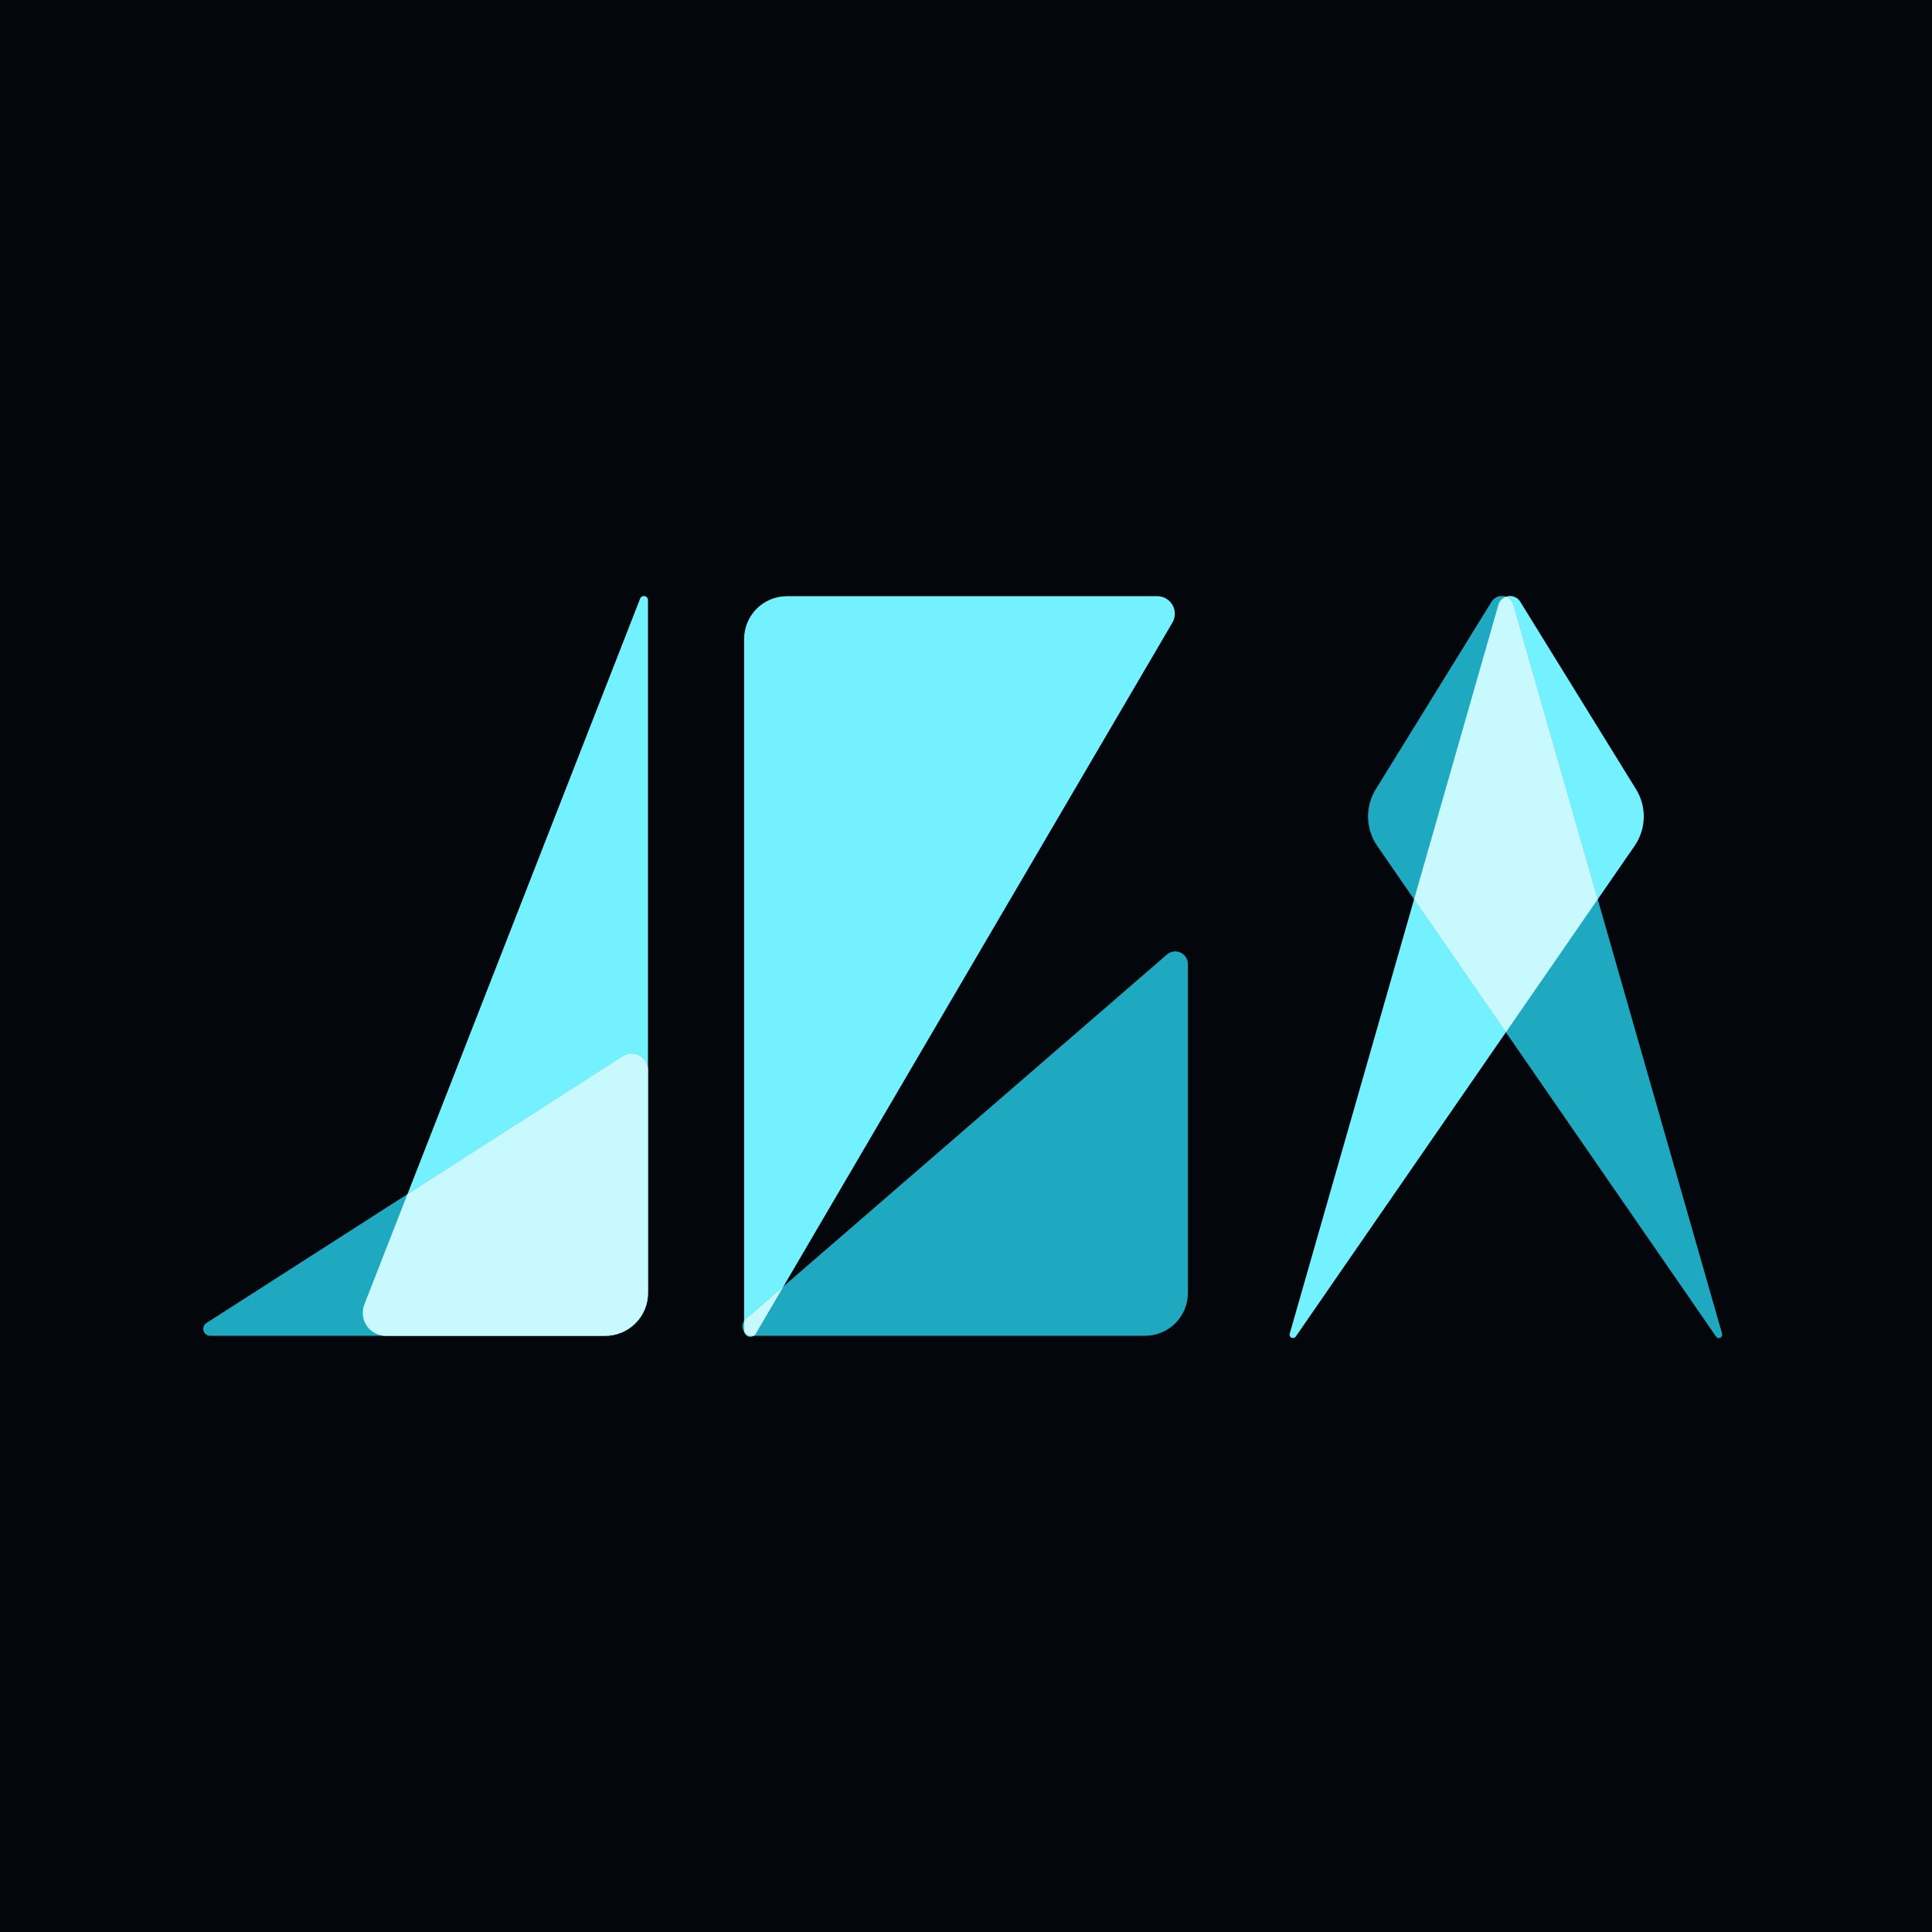
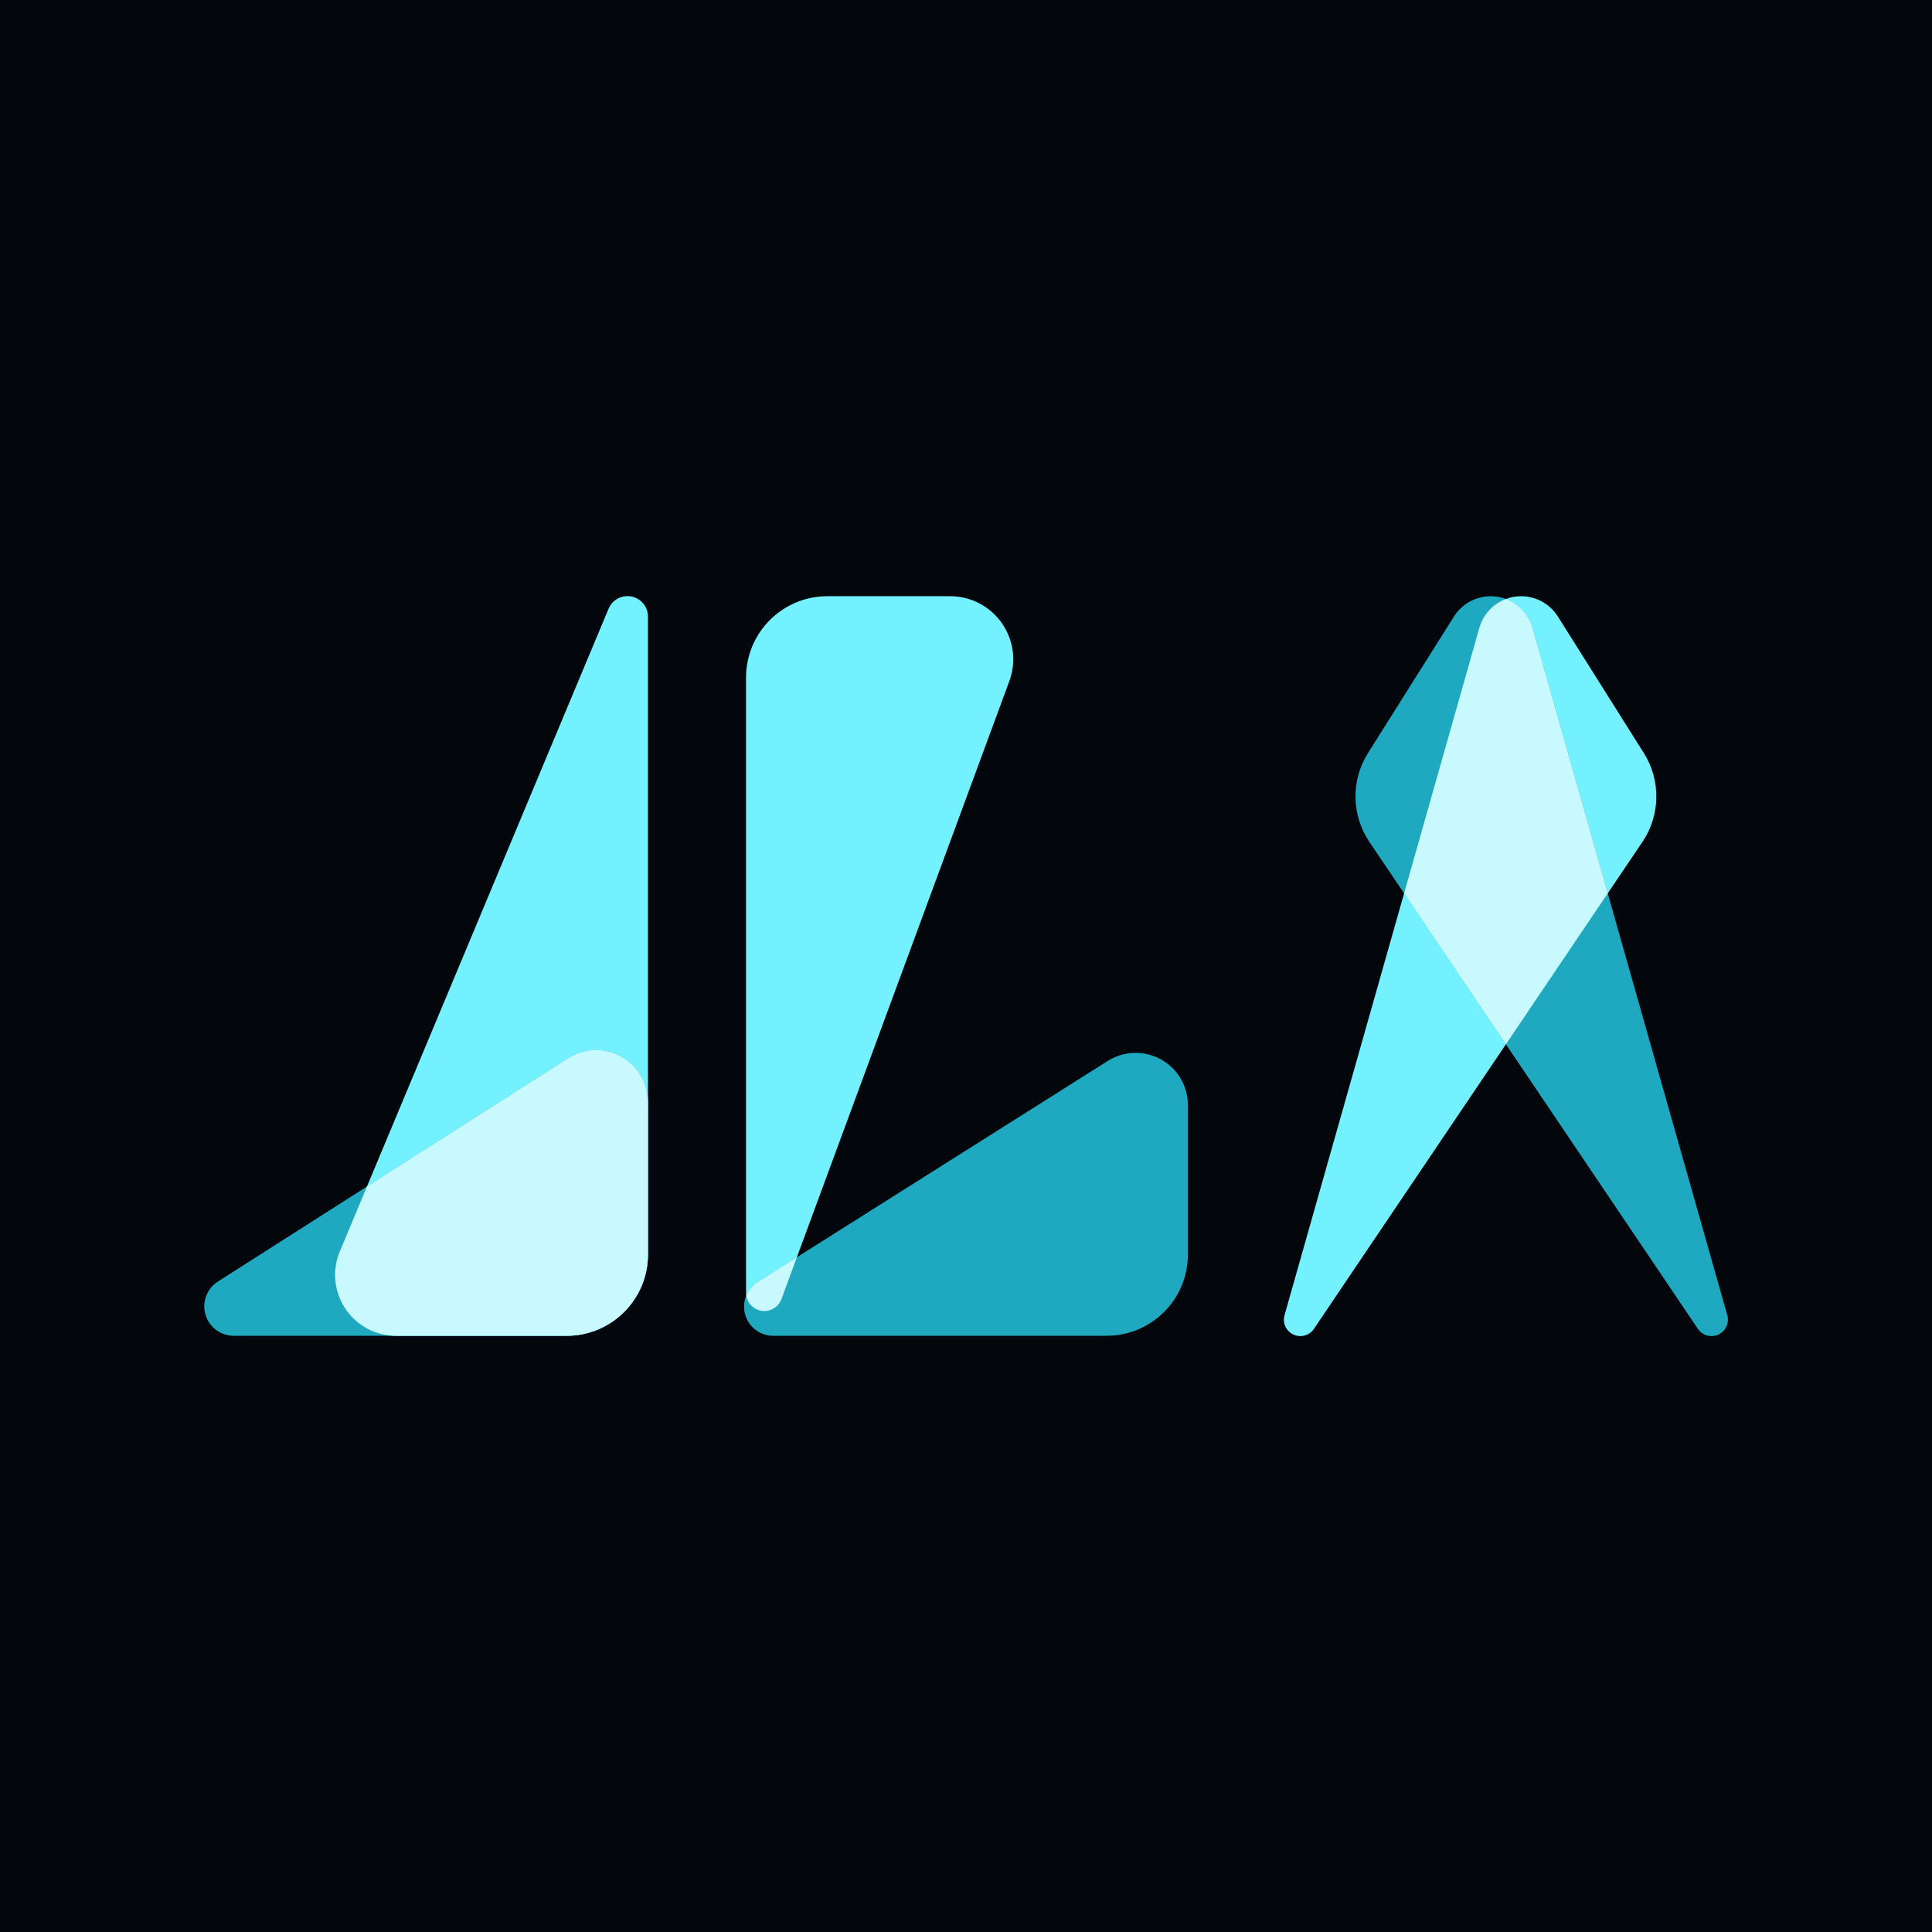
<svg xmlns="http://www.w3.org/2000/svg" viewBox="0 0 512 512" width="512" height="512">
  <rect width="100%" height="100%" fill="#03070c" />
  <g id="jga" transform="translate(54.12 158) scale(1.96)">
    <defs>
      <clipPath id="jga-0">
-         <path d="M58.95 0.3A0.55 0.55 0 0 1 60 0.49L60 94.21A5.79 5.79 0 0 1 54.21 100L24.55 100A3.1 3.1 0 0 1 21.65 95.77Z" />
+         <path d="M54.67 1.7A2.77 2.77 0 0 1 60 2.77L60 89A11 11 0 0 1 49 100L25.92 100A8.23 8.23 0 0 1 18.33 88.6Z" />
      </clipPath>
      <clipPath id="jga-1">
-         <path d="M73 5.79A5.79 5.79 0 0 1 78.79 0L128.86 0A2.37 2.37 0 0 1 130.91 3.57L74.59 99.69A0.85 0.85 0 0 1 73 99.26Z" />
+         <path d="M73.26 11A11 11 0 0 1 84.26 0L100.86 0A8.53 8.53 0 0 1 108.86 11.48L78.06 95A2.47 2.47 0 0 1 73.26 94.14Z" />
      </clipPath>
      <clipPath id="jga-2">
-         <path d="M147.61 100.07A0.46 0.46 0 0 1 146.78 99.68L174.99 1.14A1.63 1.63 0 0 1 177.93 0.73L193.6 26.11A7 7 0 0 1 193.4 33.76Z" />
+         <path d="M150.07 99.02A2.22 2.22 0 0 1 146.08 97.17L172.41 4.27A5.87 5.87 0 0 1 183.02 2.74L194.65 21.21A11 11 0 0 1 194.46 33.22Z" />
      </clipPath>
    </defs>
-     <path fill="#74f1ff" d="M58.95 0.3A0.55 0.55 0 0 1 60 0.49L60 94.21A5.79 5.79 0 0 1 54.21 100L24.55 100A3.1 3.1 0 0 1 21.65 95.77Z" />
-     <path fill="#1fa9c0" d="M0.3 98.27A0.94 0.94 0 0 0 0.8 100L54.21 100A5.79 5.79 0 0 0 60 94.21L60 64.05A2.21 2.21 0 0 0 56.59 62.18Z" />
-     <path fill="#c8f9ff" clip-path="url(#jga-0)" d="M0.3 98.27A0.94 0.94 0 0 0 0.8 100L54.21 100A5.79 5.79 0 0 0 60 94.21L60 64.05A2.21 2.21 0 0 0 56.59 62.18Z" />
-     <path fill="#74f1ff" d="M73 5.79A5.79 5.79 0 0 1 78.79 0L128.86 0A2.37 2.37 0 0 1 130.91 3.57L74.59 99.69A0.85 0.85 0 0 1 73 99.26Z" />
-     <path fill="#1fa9c0" d="M73.21 97.74A1.29 1.29 0 0 0 74.06 100L127.21 100A5.79 5.79 0 0 0 133 94.21L133 49.74A1.71 1.71 0 0 0 130.18 48.44Z" />
-     <path fill="#c8f9ff" clip-path="url(#jga-1)" d="M73.21 97.74A1.29 1.29 0 0 0 74.06 100L127.21 100A5.79 5.79 0 0 0 133 94.21L133 49.74A1.71 1.71 0 0 0 130.18 48.44Z" />
-     <path fill="#74f1ff" d="M147.61 100.07A0.46 0.46 0 0 1 146.78 99.68L174.99 1.14A1.63 1.63 0 0 1 177.93 0.73L193.6 26.11A7 7 0 0 1 193.4 33.76Z" />
-     <path fill="#1fa9c0" d="M204.39 100.07A0.46 0.46 0 0 0 205.22 99.68L177.01 1.14A1.63 1.63 0 0 0 174.07 0.73L158.4 26.11A7 7 0 0 0 158.6 33.76Z" />
-     <path fill="#c8f9ff" clip-path="url(#jga-2)" d="M204.39 100.07A0.46 0.46 0 0 0 205.22 99.68L177.01 1.14A1.63 1.63 0 0 0 174.07 0.73L158.4 26.11A7 7 0 0 0 158.6 33.76Z" />
+     <path fill="#74f1ff" d="M54.67 1.7A2.77 2.77 0 0 1 60 2.77L60 89A11 11 0 0 1 49 100L25.92 100A8.23 8.23 0 0 1 18.33 88.6Z" />
+     <path fill="#1fa9c0" d="M1.84 92.67A3.98 3.98 0 0 0 3.97 100L49 100A11 11 0 0 0 60 89L60 68.39A7.02 7.02 0 0 0 49.2 62.47Z" />
+     <path fill="#c8f9ff" clip-path="url(#jga-0)" d="M1.84 92.67A3.98 3.98 0 0 0 3.97 100L49 100A11 11 0 0 0 60 89L60 68.39A7.02 7.02 0 0 0 49.2 62.47Z" />
+     <path fill="#74f1ff" d="M73.26 11A11 11 0 0 1 84.26 0L100.86 0A8.53 8.53 0 0 1 108.86 11.48L78.06 95A2.47 2.47 0 0 1 73.26 94.14Z" />
+     <path fill="#1fa9c0" d="M74.84 92.72A3.94 3.94 0 0 0 76.94 100L122 100A11 11 0 0 0 133 89L133 68.8A7.06 7.06 0 0 0 122.18 62.83Z" />
+     <path fill="#c8f9ff" clip-path="url(#jga-1)" d="M74.84 92.72A3.94 3.94 0 0 0 76.94 100L122 100A11 11 0 0 0 133 89L133 68.8A7.06 7.06 0 0 0 122.18 62.83Z" />
+     <path fill="#74f1ff" d="M150.07 99.02A2.22 2.22 0 0 1 146.08 97.17L172.41 4.27A5.87 5.87 0 0 1 183.02 2.74L194.65 21.21A11 11 0 0 1 194.46 33.22Z" />
+     <path fill="#1fa9c0" d="M201.93 99.02A2.22 2.22 0 0 0 205.92 97.17L179.59 4.27A5.87 5.87 0 0 0 168.98 2.74L157.35 21.21A11 11 0 0 0 157.54 33.22Z" />
+     <path fill="#c8f9ff" clip-path="url(#jga-2)" d="M201.93 99.02A2.22 2.22 0 0 0 205.92 97.17L179.59 4.27A5.87 5.87 0 0 0 168.98 2.74L157.35 21.21A11 11 0 0 0 157.54 33.22Z" />
  </g>
</svg>
